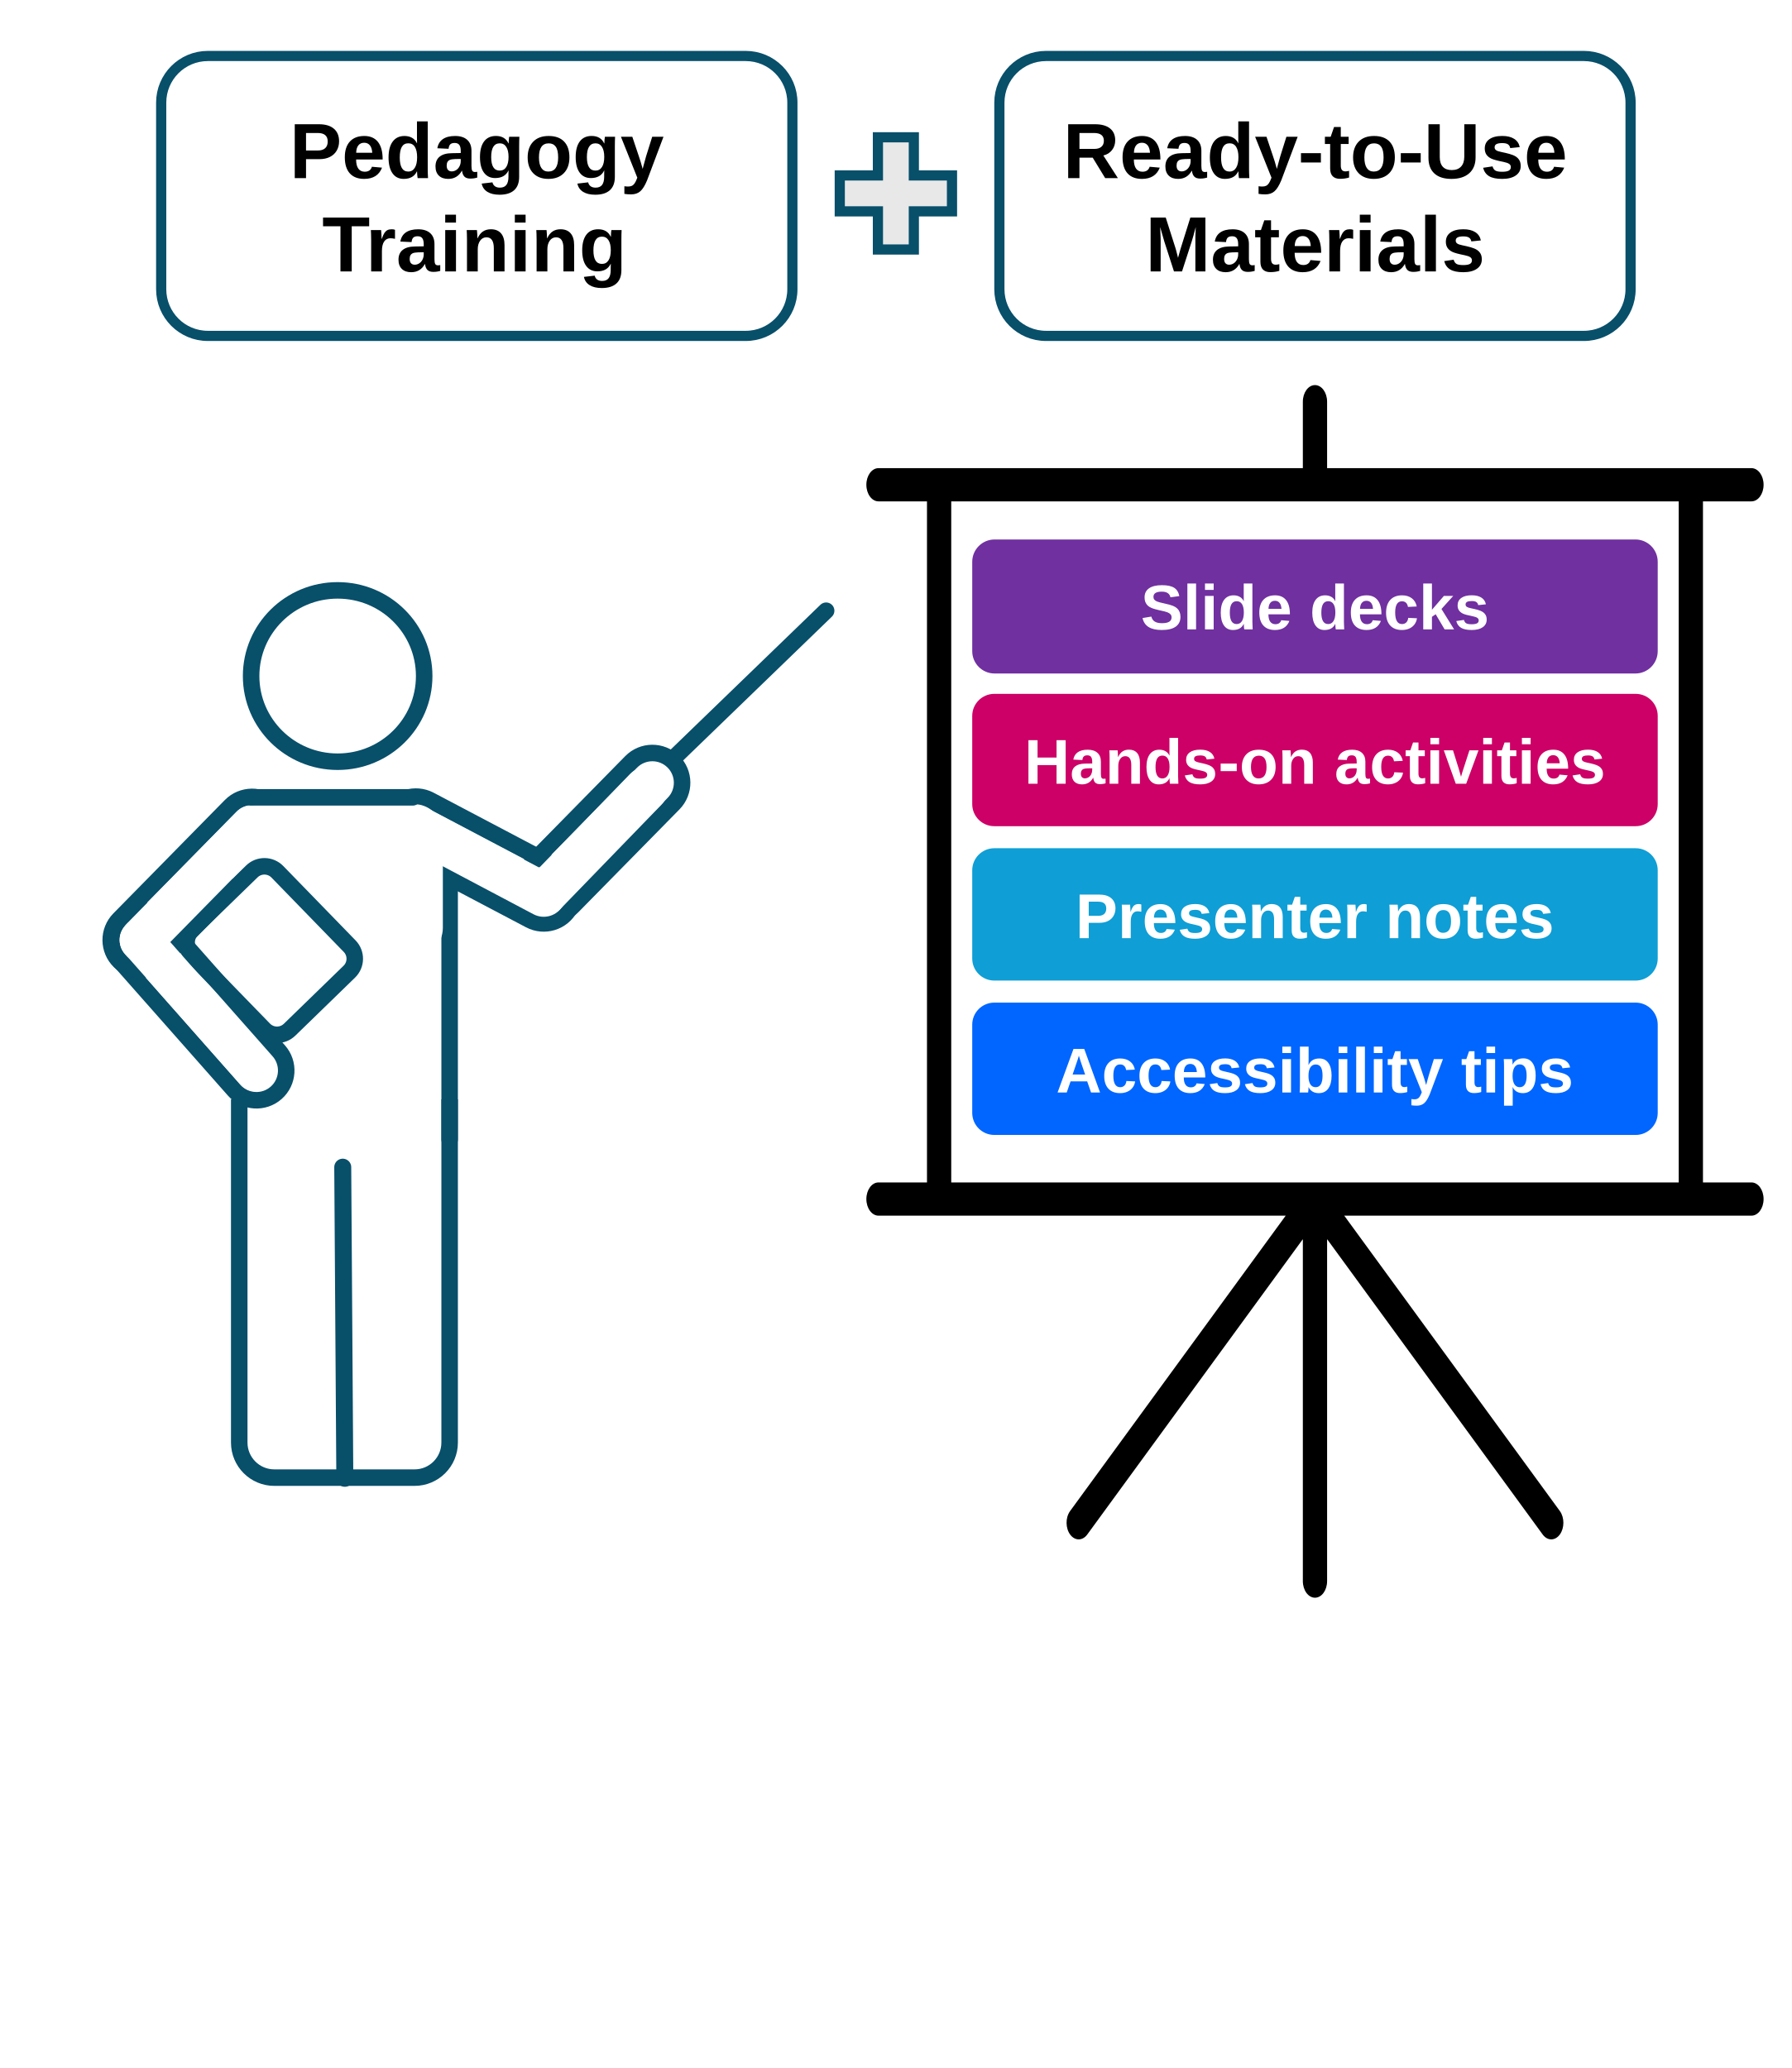
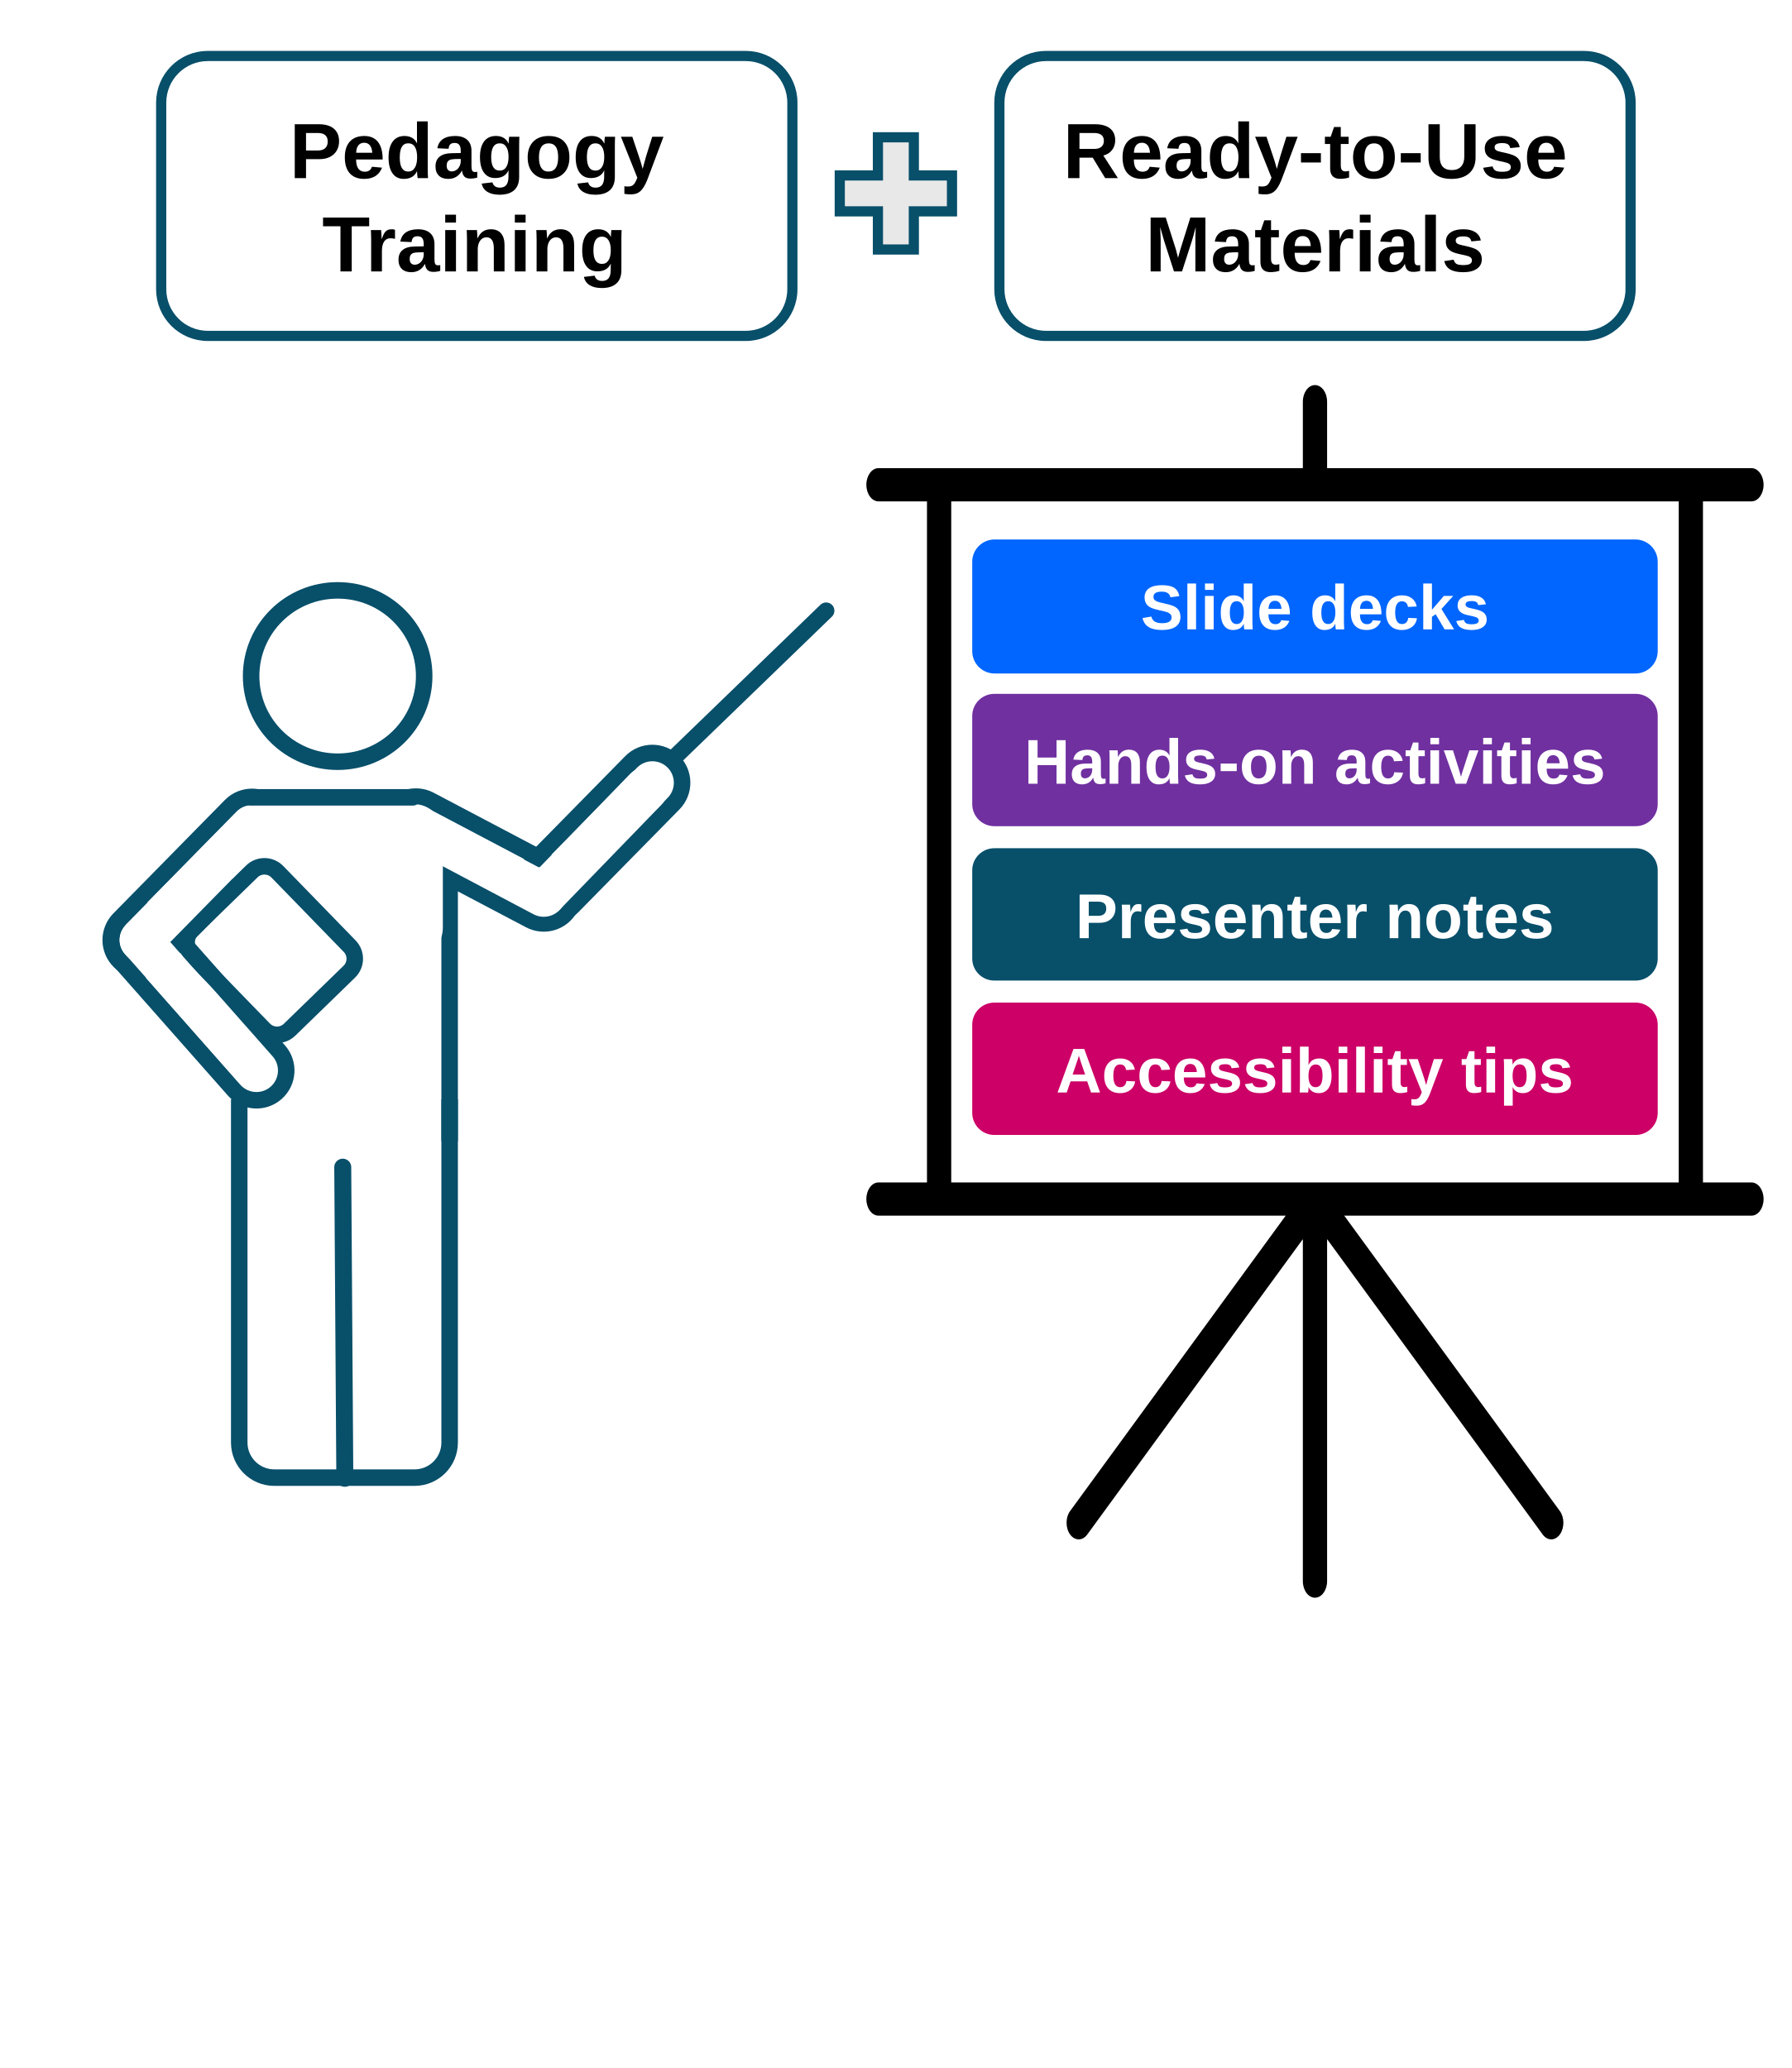
<svg xmlns="http://www.w3.org/2000/svg" width="1056" height="1219" overflow="hidden">
  <g>
    <rect x="0" y="0" width="1056" height="1219" fill="#FFFFFF" />
    <path d="M141 614.667C141 603.253 150.253 594 161.667 594L244.333 594C255.747 594 265 603.253 265 614.667L265 850.333C265 861.747 255.747 871 244.333 871L161.667 871C150.253 871 141 861.747 141 850.333Z" stroke="#084F6A" stroke-width="9.733" stroke-linejoin="round" stroke-miterlimit="10" fill="none" fill-rule="evenodd" />
    <path d="M589 60.501C589 45.312 601.312 33 616.5 33L933.5 33C948.688 33 961 45.312 961 60.501L961 170.499C961 185.688 948.688 198 933.5 198L616.5 198C601.312 198 589 185.688 589 170.499Z" stroke="#084F6A" stroke-width="6" stroke-linejoin="round" stroke-miterlimit="10" fill="#FFFFFF" fill-rule="evenodd" />
    <text font-family="Arial,Arial_MSFontService,sans-serif" font-weight="700" font-size="46.173" transform="translate(626.456 105)">Ready</text>
    <text font-family="Arial,Arial_MSFontService,sans-serif" font-weight="700" font-size="46.173" transform="translate(764.956 105)">-</text>
    <text font-family="Arial,Arial_MSFontService,sans-serif" font-weight="700" font-size="46.173" transform="translate(780.289 105)">to</text>
    <text font-family="Arial,Arial_MSFontService,sans-serif" font-weight="700" font-size="46.173" transform="translate(823.789 105)">-</text>
    <text font-family="Arial,Arial_MSFontService,sans-serif" font-weight="700" font-size="46.173" transform="translate(839.123 105)">Use</text>
    <text font-family="Arial,Arial_MSFontService,sans-serif" font-weight="700" font-size="46.173" transform="translate(675.043 160)">Materials</text>
    <path d="M95 60.501C95 45.312 107.312 33 122.5 33L439.499 33C454.688 33 467 45.312 467 60.501L467 170.499C467 185.688 454.688 198 439.499 198L122.5 198C107.312 198 95 185.688 95 170.499Z" stroke="#084F6A" stroke-width="6" stroke-linejoin="round" stroke-miterlimit="10" fill="#FFFFFF" fill-rule="evenodd" />
    <text font-family="Arial,Arial_MSFontService,sans-serif" font-weight="700" font-size="46.173" transform="translate(170.627 105)">Pedagogy</text>
    <text font-family="Arial,Arial_MSFontService,sans-serif" font-weight="700" font-size="46.173" transform="translate(189.874 160)">Training</text>
-     <path d="M573 331.167C573 323.895 578.895 318 586.167 318L963.833 318C971.105 318 977 323.895 977 331.167L977 383.833C977 391.105 971.105 397 963.833 397L586.167 397C578.895 397 573 391.105 573 383.833Z" fill="#7030A0" fill-rule="evenodd" />
+     <path d="M573 331.167C573 323.895 578.895 318 586.167 318L963.833 318C971.105 318 977 323.895 977 331.167L977 383.833C977 391.105 971.105 397 963.833 397L586.167 397C578.895 397 573 391.105 573 383.833Z" fill="#0066FF" fill-rule="evenodd" />
    <text fill="#FFFFFF" font-family="Arial,Arial_MSFontService,sans-serif" font-weight="700" font-size="37.333" transform="translate(672.289 371)">Slide decks</text>
-     <path d="M573 513C573 505.82 578.82 500 586 500L964 500C971.18 500 977 505.82 977 513L977 565C977 572.18 971.18 578 964 578L586 578C578.82 578 573 572.18 573 565Z" fill="#0F9ED5" fill-rule="evenodd" />
+     <path d="M573 513C573 505.82 578.82 500 586 500L964 500C971.18 500 977 505.82 977 513L977 565C977 572.18 971.18 578 964 578L586 578C578.82 578 573 572.18 573 565Z" fill="#084F6A" fill-rule="evenodd" />
    <text fill="#FFFFFF" font-family="Arial,Arial_MSFontService,sans-serif" font-weight="700" font-size="37.333" transform="translate(633.789 553)">Presenter notes</text>
-     <path d="M573 422C573 414.82 578.82 409 586 409L964 409C971.18 409 977 414.82 977 422L977 474C977 481.18 971.18 487 964 487L586 487C578.82 487 573 481.18 573 474Z" fill="#CC0066" fill-rule="evenodd" />
+     <path d="M573 422C573 414.82 578.82 409 586 409L964 409C971.18 409 977 414.82 977 422L977 474C977 481.18 971.18 487 964 487L586 487C578.82 487 573 481.18 573 474Z" fill="#7030A0" fill-rule="evenodd" />
    <text fill="#FFFFFF" font-family="Arial,Arial_MSFontService,sans-serif" font-weight="700" font-size="37.333" transform="translate(603.623 462)">Hands</text>
    <text fill="#FFFFFF" font-family="Arial,Arial_MSFontService,sans-serif" font-weight="700" font-size="37.333" transform="translate(717.956 462)">-</text>
-     <text fill="#FFFFFF" font-family="Arial,Arial_MSFontService,sans-serif" font-weight="700" font-size="37.333" transform="translate(730.456 462)">on</text>
-     <text fill="#FFFFFF" font-family="Arial,Arial_MSFontService,sans-serif" font-weight="700" font-size="37.333" transform="translate(786.456 462)">activities</text>
+     <text fill="#FFFFFF" font-family="Arial,Arial_MSFontService,sans-serif" font-weight="700" font-size="37.333" transform="translate(730.456 462)">on activities</text>
    <rect x="64" y="582" width="225" height="66" fill="#FFFFFF" />
-     <path d="M573 604C573 596.82 578.82 591 586 591L964 591C971.18 591 977 596.82 977 604L977 656C977 663.18 971.18 669 964 669L586 669C578.82 669 573 663.18 573 656Z" fill="#0066FF" fill-rule="evenodd" />
+     <path d="M573 604C573 596.82 578.82 591 586 591L964 591C971.18 591 977 596.82 977 604L977 656C977 663.18 971.18 669 964 669L586 669C578.82 669 573 663.18 573 656Z" fill="#CC0066" fill-rule="evenodd" />
    <text fill="#FFFFFF" font-family="Arial,Arial_MSFontService,sans-serif" font-weight="700" font-size="37.333" transform="translate(622.373 644)">Accessibility tips</text>
    <path d="M494.93 103.416 517.416 103.416 517.416 80.93 538.584 80.93 538.584 103.416 561.07 103.416 561.07 124.584 538.584 124.584 538.584 147.07 517.416 147.07 517.416 124.584 494.93 124.584Z" stroke="#084F6A" stroke-width="6" stroke-miterlimit="8" fill="#E8E8E8" fill-rule="evenodd" />
    <g>
      <g>
        <g>
          <path d="M600.25 425.463 571.667 425.463 571.667 132.484 600.25 132.484C604.197 132.484 607.396 129.285 607.396 125.338 607.396 121.391 604.197 118.192 600.25 118.192L350.146 118.192 350.146 89.609C350.146 85.662 346.947 82.463 343 82.463 339.053 82.463 335.854 85.662 335.854 89.609L335.854 118.192 85.75 118.192C81.803 118.192 78.604 121.391 78.604 125.338 78.604 129.285 81.803 132.484 85.75 132.484L114.333 132.484 114.333 425.463 85.75 425.463C81.803 425.463 78.604 428.662 78.604 432.609 78.604 436.555 81.803 439.755 85.75 439.755L325.75 439.755 198.604 566.9C195.862 569.739 195.941 574.263 198.78 577.005 201.549 579.679 205.939 579.679 208.708 577.005L335.733 449.98C335.797 449.916 335.854 449.937 335.854 450.03L335.854 596.963C335.854 600.91 339.053 604.109 343 604.109 346.947 604.109 350.146 600.91 350.146 596.963L350.146 450.03C350.146 449.937 350.203 449.909 350.267 449.98L477.292 577.005C480.131 579.746 484.654 579.668 487.396 576.829 490.071 574.06 490.071 569.669 487.396 566.9L360.25 439.755 600.25 439.755C604.197 439.755 607.396 436.555 607.396 432.609 607.396 428.662 604.197 425.463 600.25 425.463ZM128.625 425.463 128.625 132.484 557.375 132.484 557.375 425.463Z" transform="matrix(1 0 0 1.37026 432 114)" />
        </g>
      </g>
    </g>
    <path d="M202 688 203.226 871.403" stroke="#084F6A" stroke-width="10" stroke-linecap="round" stroke-linejoin="round" stroke-miterlimit="10" fill="none" fill-rule="evenodd" />
    <path d="M265 518 265 671.7" stroke="#084F6A" stroke-width="9.733" stroke-linecap="round" stroke-linejoin="round" stroke-miterlimit="10" fill="none" fill-rule="evenodd" />
    <path d="M148 398.5C148 370.61 170.833 348 199 348 227.167 348 250 370.61 250 398.5 250 426.39 227.167 449 199 449 170.833 449 148 426.39 148 398.5Z" stroke="#084F6A" stroke-width="9.733" stroke-linejoin="round" stroke-miterlimit="10" fill="none" fill-rule="evenodd" />
    <path d="M312.508 534.612C305.602 527.823 305.507 516.722 312.295 509.817L371.976 449.105C378.764 442.199 389.865 442.104 396.771 448.893L396.771 448.893C403.676 455.681 403.771 466.782 396.983 473.687L337.302 534.399C330.514 541.305 319.413 541.4 312.508 534.612Z" stroke="#084F6A" stroke-width="9.733" stroke-linejoin="round" stroke-miterlimit="10" fill="none" fill-rule="evenodd" />
    <path d="M70.496 566.614C63.591 559.826 63.496 548.725 70.284 541.819L135.979 474.989C142.768 468.083 153.869 467.988 160.774 474.777L160.774 474.777C167.68 481.565 167.775 492.666 160.987 499.571L95.291 566.402C88.503 573.307 77.402 573.402 70.496 566.614Z" stroke="#084F6A" stroke-width="9.733" stroke-linejoin="round" stroke-miterlimit="10" fill="none" fill-rule="evenodd" />
    <path d="M229.642 478.925C234.157 470.358 244.761 467.073 253.327 471.588L328.643 511.278C337.21 515.792 340.495 526.396 335.98 534.963L335.98 534.963C331.466 543.529 320.862 546.814 312.295 542.3L236.979 502.61C228.413 498.095 225.128 487.491 229.642 478.925Z" stroke="#084F6A" stroke-width="9.733" stroke-linejoin="round" stroke-miterlimit="10" fill="none" fill-rule="evenodd" />
    <path d="M137 491.075C137 481.645 144.645 474 154.075 474L243.925 474C253.355 474 261 481.645 261 491.075L261 546.925C261 556.355 253.355 564 243.925 564L154.075 564C144.645 564 137 556.355 137 546.925Z" fill="#FFFFFF" fill-rule="evenodd" />
    <path d="M148.424 513.67C152.639 509.573 159.376 509.669 163.473 513.884L206.077 557.718C210.174 561.933 210.078 568.671 205.863 572.768L170.679 606.965C166.464 611.062 159.726 610.966 155.629 606.751L113.025 562.917C108.928 558.702 109.024 551.964 113.239 547.867Z" stroke="#084F6A" stroke-width="9.733" stroke-linejoin="round" stroke-miterlimit="10" fill="none" fill-rule="evenodd" />
    <path d="M71.597 540.982C78.853 534.57 89.934 535.255 96.345 542.512L164.3 619.422C170.711 626.679 170.026 637.759 162.77 644.171L162.77 644.17C155.513 650.582 144.433 649.897 138.021 642.641L70.067 565.73C63.655 558.474 64.34 547.393 71.597 540.982Z" stroke="#084F6A" stroke-width="9.733" stroke-linejoin="round" stroke-miterlimit="10" fill="none" fill-rule="evenodd" />
    <path d="M74.652 544.81C79.749 540.307 87.531 540.788 92.034 545.884L160.054 622.869C164.557 627.966 164.076 635.748 158.979 640.251L158.979 640.251C153.883 644.754 146.101 644.273 141.598 639.176L73.577 562.191C69.074 557.095 69.555 549.313 74.652 544.81Z" fill="#FFFFFF" fill-rule="evenodd" />
    <path d="M75.325 562.319C70.224 557.31 70.149 549.115 75.157 544.014L139.35 478.637C144.358 473.536 152.554 473.461 157.655 478.47L157.655 478.47C162.756 483.478 162.831 491.674 157.822 496.775L93.63 562.152C88.621 567.253 80.426 567.328 75.325 562.319Z" fill="#FFFFFF" fill-rule="evenodd" />
    <path d="M233.745 481.585C237.088 475.266 244.921 472.853 251.24 476.196L326.517 516.02C332.836 519.363 335.248 527.196 331.905 533.515L331.905 533.515C328.562 539.834 320.729 542.247 314.41 538.904L239.134 499.08C232.815 495.737 230.402 487.904 233.745 481.585Z" fill="#FFFFFF" fill-rule="evenodd" />
    <path d="M312.399 535.665C307.264 530.691 307.134 522.496 312.108 517.362L371.363 456.195C376.337 451.06 384.532 450.93 389.667 455.904L389.667 455.904C394.801 460.878 394.931 469.073 389.957 474.208L330.702 535.375C325.728 540.509 317.533 540.639 312.399 535.665Z" fill="#FFFFFF" fill-rule="evenodd" />
    <path d="M0 0 95.252 0" stroke="#084F6A" stroke-width="9.733" stroke-linecap="round" stroke-linejoin="round" stroke-miterlimit="10" fill="none" fill-rule="evenodd" transform="matrix(-1 0 0 1 243.252 470)" />
    <path d="M0 0 89.897 86.92" stroke="#084F6A" stroke-width="9.733" stroke-linecap="round" stroke-linejoin="round" stroke-miterlimit="10" fill="none" fill-rule="evenodd" transform="matrix(-1 0 0 1 486.897 360)" />
  </g>
</svg>
